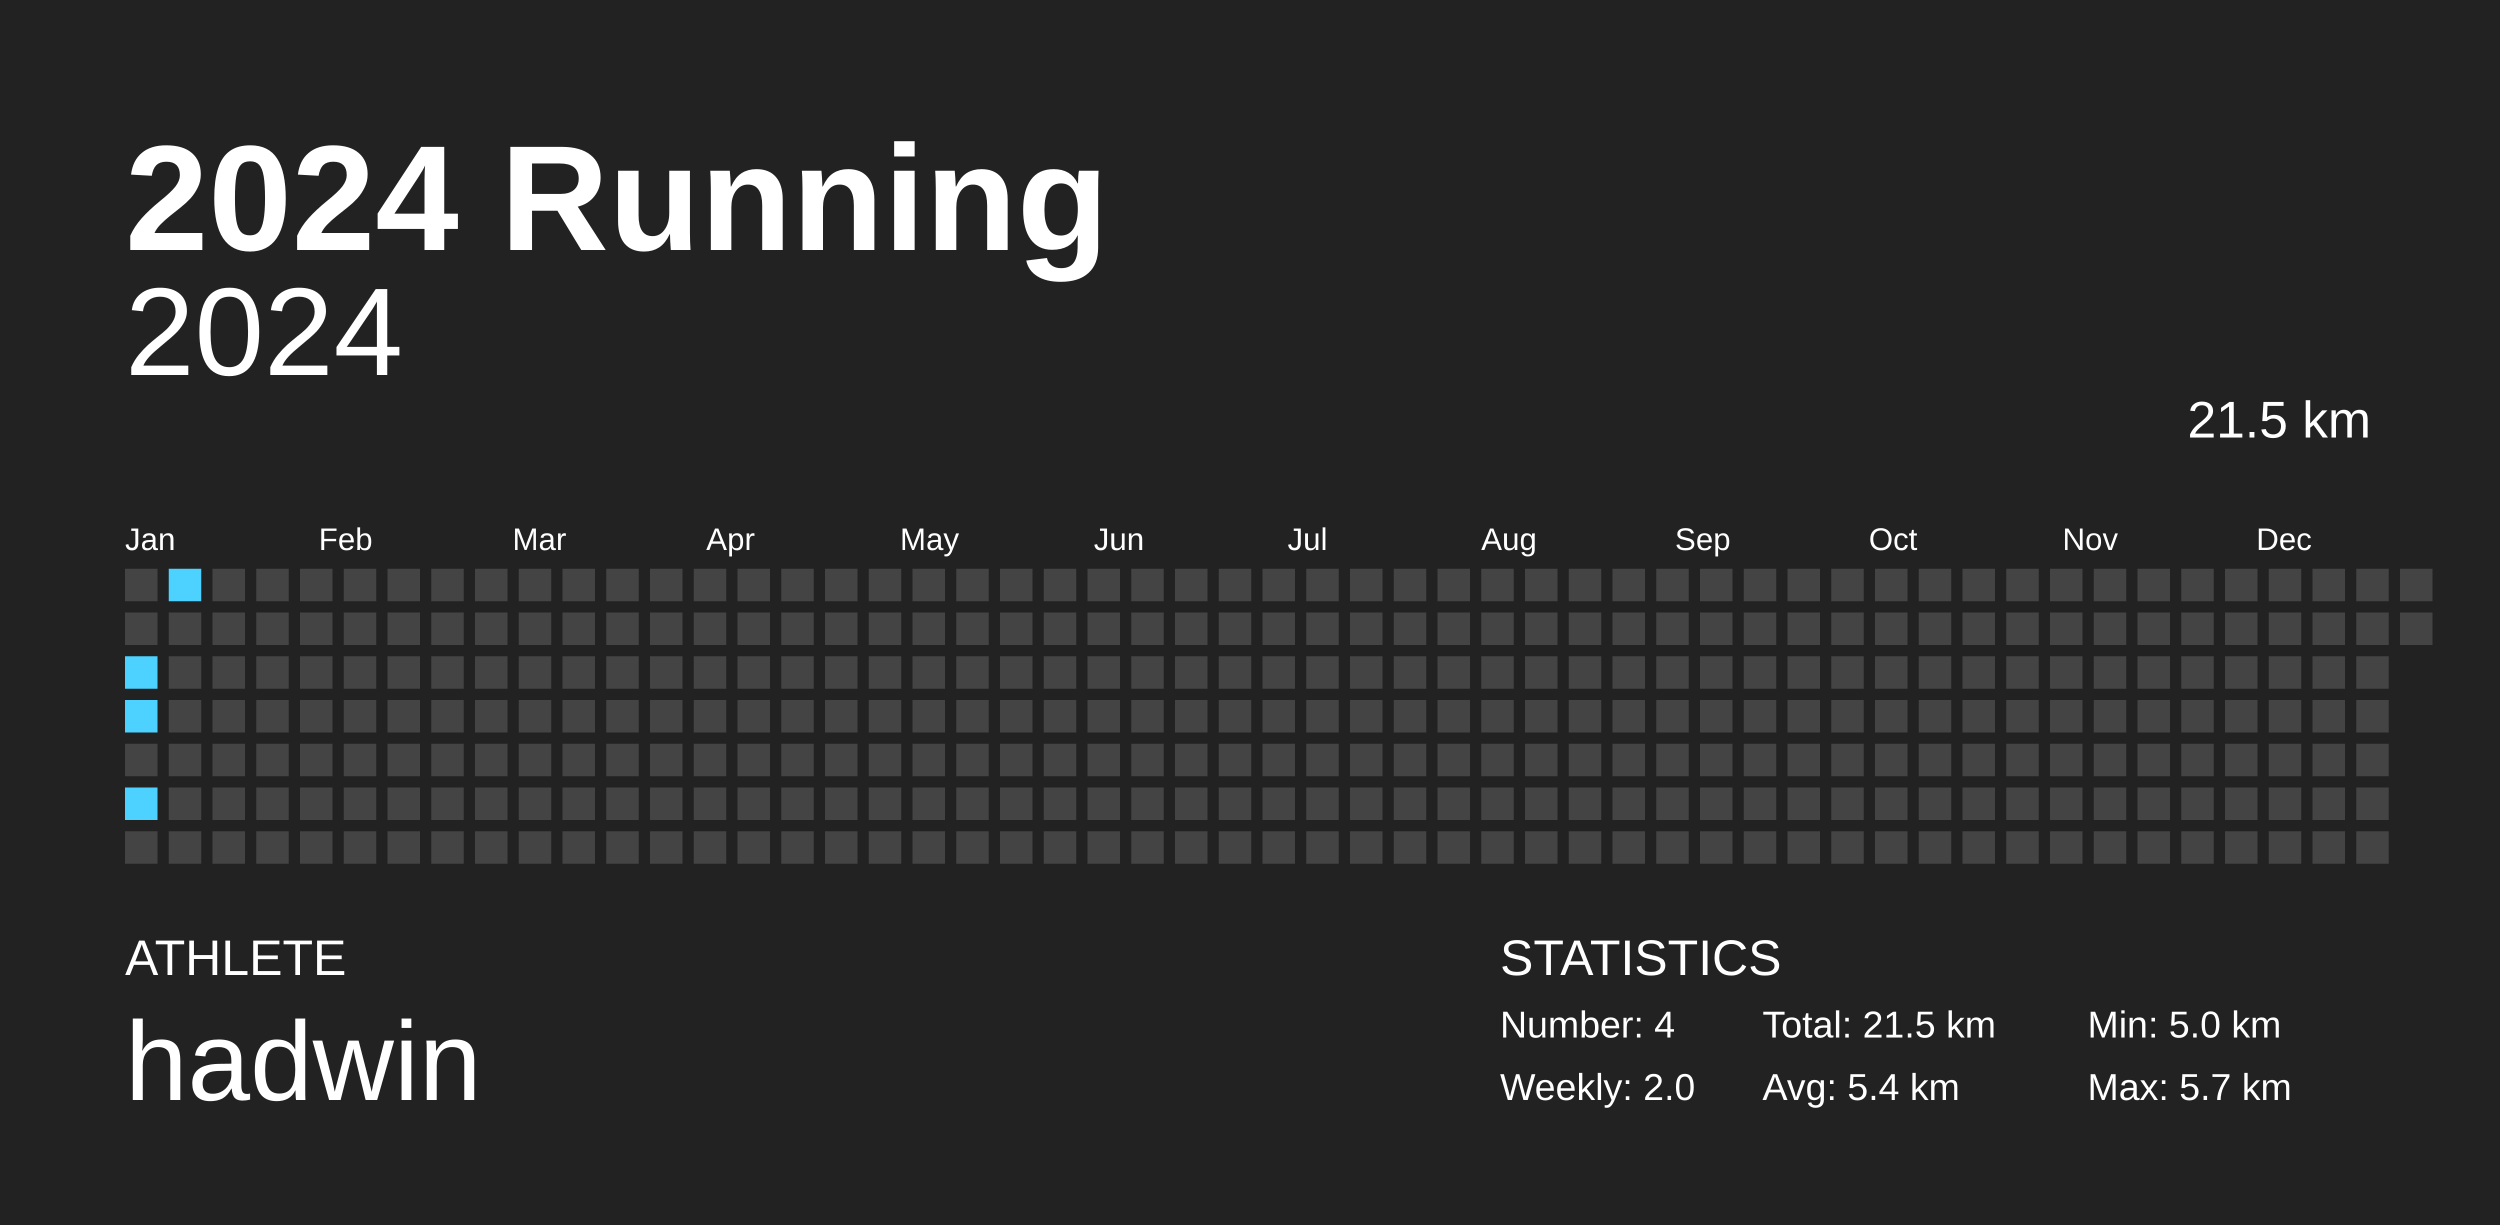
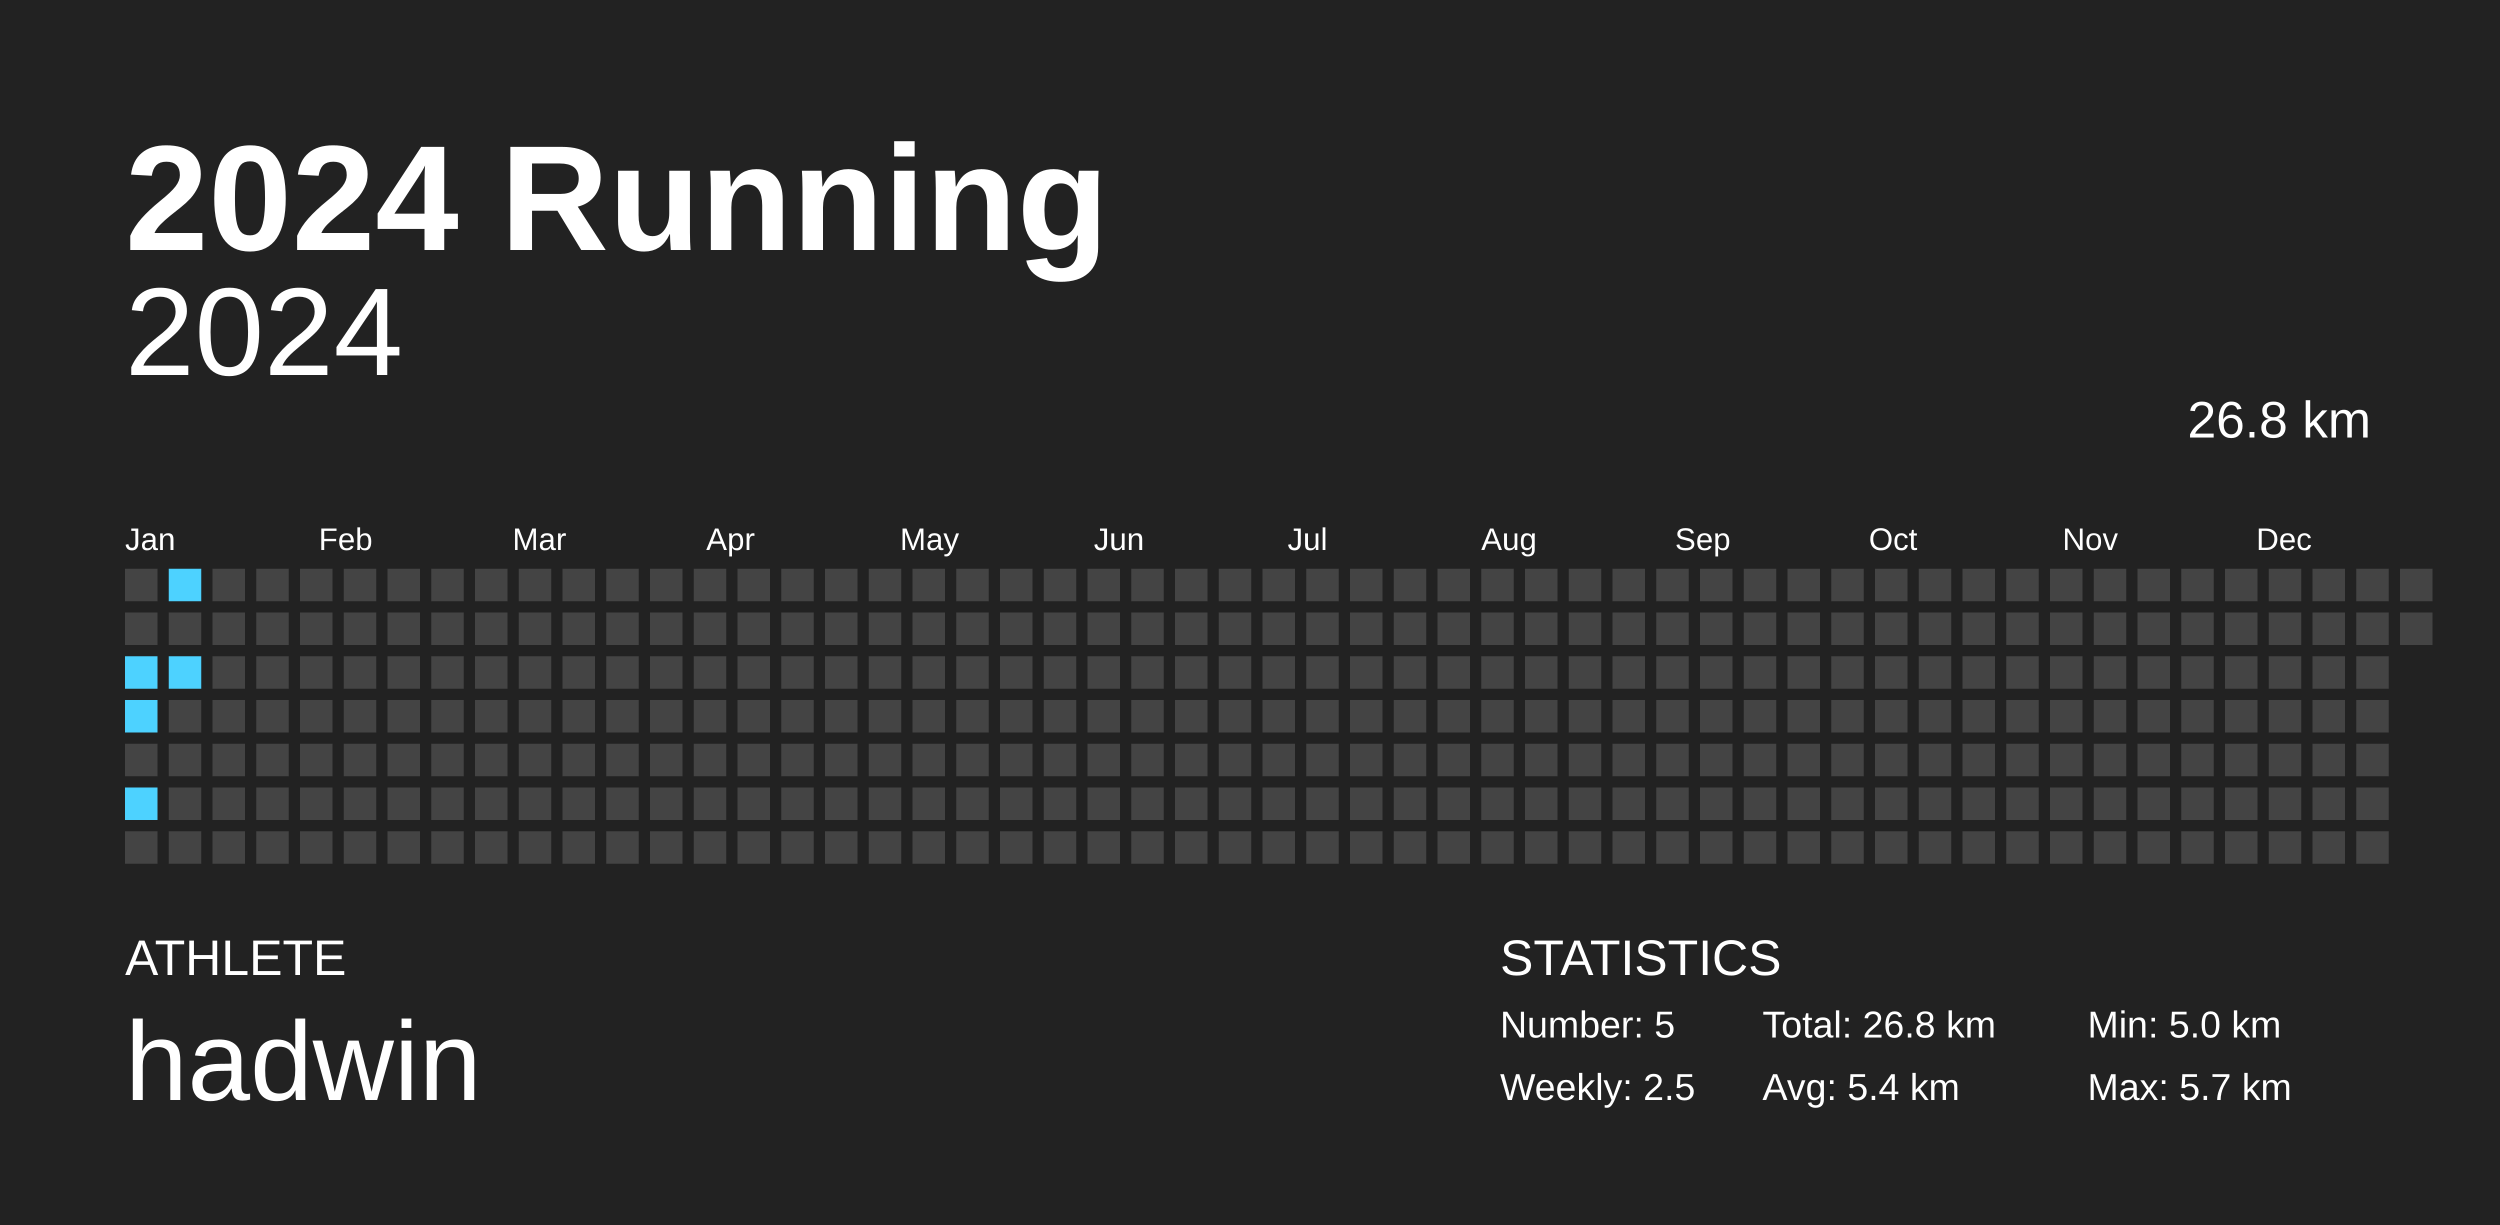
<svg xmlns="http://www.w3.org/2000/svg" baseProfile="full" height="98mm" version="1.1" viewBox="0,0,200,98" width="200mm">
  <defs />
  <rect fill="#222222" height="98" width="200" x="0" y="0" />
  <text fill="#FFFFFF" style="font-size:12px; font-family:Arial; font-weight:bold;" x="10" y="20">2024 Running</text>
  <text fill="#FFFFFF" style="font-size:4px; font-family:Arial" x="10" y="78">ATHLETE</text>
  <text fill="#FFFFFF" style="font-size:9px; font-family:Arial" x="10" y="88">hadwin</text>
  <text fill="#FFFFFF" style="font-size:4px; font-family:Arial" x="120" y="78">STATISTICS</text>
-   <text fill="#FFFFFF" style="font-size:3px; font-family:Arial" x="120" y="83">Number: 4</text>
-   <text fill="#FFFFFF" style="font-size:3px; font-family:Arial" x="120" y="88">Weekly: 2.0</text>
-   <text fill="#FFFFFF" style="font-size:3px; font-family:Arial" x="141" y="83">Total: 21.5 km</text>
+   <text fill="#FFFFFF" style="font-size:3px; font-family:Arial" x="120" y="83">Number: 5</text>
+   <text fill="#FFFFFF" style="font-size:3px; font-family:Arial" x="120" y="88">Weekly: 2.5</text>
+   <text fill="#FFFFFF" style="font-size:3px; font-family:Arial" x="141" y="83">Total: 26.8 km</text>
  <text fill="#FFFFFF" style="font-size:3px; font-family:Arial" x="141" y="88">Avg: 5.4 km</text>
  <text fill="#FFFFFF" style="font-size:3px; font-family:Arial" x="167" y="83">Min: 5.0 km</text>
  <text fill="#FFFFFF" style="font-size:3px; font-family:Arial" x="167" y="88">Max: 5.7 km</text>
  <text alignment-baseline="hanging" fill="#FFFFFF" style="font-size:10.0px; font-family:Arial;" x="10" y="30">2024</text>
-   <text alignment-baseline="hanging" fill="#FFFFFF" style="font-size:4.125px; font-family:Arial;" x="175" y="35">21.5 km</text>
+   <text alignment-baseline="hanging" fill="#FFFFFF" style="font-size:4.125px; font-family:Arial;" x="175" y="35">26.8 km</text>
  <text fill="#FFFFFF" style="font-size:2.5px; font-family:Arial" x="10.0" y="44">Jan</text>
  <text fill="#FFFFFF" style="font-size:2.5px; font-family:Arial" x="25.5" y="44">Feb</text>
  <text fill="#FFFFFF" style="font-size:2.5px; font-family:Arial" x="41.0" y="44">Mar</text>
  <text fill="#FFFFFF" style="font-size:2.5px; font-family:Arial" x="56.5" y="44">Apr</text>
  <text fill="#FFFFFF" style="font-size:2.5px; font-family:Arial" x="72.0" y="44">May</text>
  <text fill="#FFFFFF" style="font-size:2.5px; font-family:Arial" x="87.5" y="44">Jun</text>
  <text fill="#FFFFFF" style="font-size:2.5px; font-family:Arial" x="103.0" y="44">Jul</text>
  <text fill="#FFFFFF" style="font-size:2.5px; font-family:Arial" x="118.5" y="44">Aug</text>
  <text fill="#FFFFFF" style="font-size:2.5px; font-family:Arial" x="134.0" y="44">Sep</text>
  <text fill="#FFFFFF" style="font-size:2.5px; font-family:Arial" x="149.5" y="44">Oct</text>
  <text fill="#FFFFFF" style="font-size:2.5px; font-family:Arial" x="165.0" y="44">Nov</text>
  <text fill="#FFFFFF" style="font-size:2.5px; font-family:Arial" x="180.5" y="44">Dec</text>
  <rect fill="#444444" height="2.6" width="2.6" x="10.0" y="45.5" />
  <rect fill="#444444" height="2.6" width="2.6" x="10.0" y="49.0" />
  <rect fill="#4dd2ff" height="2.6" width="2.6" x="10.0" y="52.5" />
  <rect fill="#4dd2ff" height="2.6" width="2.6" x="10.0" y="56.0" />
  <rect fill="#444444" height="2.6" width="2.6" x="10.0" y="59.5" />
  <rect fill="#4dd2ff" height="2.6" width="2.6" x="10.0" y="63.0" />
  <rect fill="#444444" height="2.6" width="2.6" x="10.0" y="66.5" />
  <rect fill="#4dd2ff" height="2.6" width="2.6" x="13.5" y="45.5" />
  <rect fill="#444444" height="2.6" width="2.6" x="13.5" y="49.0" />
-   <rect fill="#444444" height="2.6" width="2.6" x="13.5" y="52.5" />
+   <rect fill="#4dd2ff" height="2.6" width="2.6" x="13.5" y="52.5" />
  <rect fill="#444444" height="2.6" width="2.6" x="13.5" y="56.0" />
  <rect fill="#444444" height="2.6" width="2.6" x="13.5" y="59.5" />
  <rect fill="#444444" height="2.6" width="2.6" x="13.5" y="63.0" />
  <rect fill="#444444" height="2.6" width="2.6" x="13.5" y="66.5" />
  <rect fill="#444444" height="2.6" width="2.6" x="17.0" y="45.5" />
  <rect fill="#444444" height="2.6" width="2.6" x="17.0" y="49.0" />
  <rect fill="#444444" height="2.6" width="2.6" x="17.0" y="52.5" />
  <rect fill="#444444" height="2.6" width="2.6" x="17.0" y="56.0" />
  <rect fill="#444444" height="2.6" width="2.6" x="17.0" y="59.5" />
  <rect fill="#444444" height="2.6" width="2.6" x="17.0" y="63.0" />
  <rect fill="#444444" height="2.6" width="2.6" x="17.0" y="66.5" />
  <rect fill="#444444" height="2.6" width="2.6" x="20.5" y="45.5" />
  <rect fill="#444444" height="2.6" width="2.6" x="20.5" y="49.0" />
  <rect fill="#444444" height="2.6" width="2.6" x="20.5" y="52.5" />
  <rect fill="#444444" height="2.6" width="2.6" x="20.5" y="56.0" />
  <rect fill="#444444" height="2.6" width="2.6" x="20.5" y="59.5" />
  <rect fill="#444444" height="2.6" width="2.6" x="20.5" y="63.0" />
  <rect fill="#444444" height="2.6" width="2.6" x="20.5" y="66.5" />
  <rect fill="#444444" height="2.6" width="2.6" x="24.0" y="45.5" />
  <rect fill="#444444" height="2.6" width="2.6" x="24.0" y="49.0" />
  <rect fill="#444444" height="2.6" width="2.6" x="24.0" y="52.5" />
  <rect fill="#444444" height="2.6" width="2.6" x="24.0" y="56.0" />
  <rect fill="#444444" height="2.6" width="2.6" x="24.0" y="59.5" />
  <rect fill="#444444" height="2.6" width="2.6" x="24.0" y="63.0" />
  <rect fill="#444444" height="2.6" width="2.6" x="24.0" y="66.5" />
  <rect fill="#444444" height="2.6" width="2.6" x="27.5" y="45.5" />
  <rect fill="#444444" height="2.6" width="2.6" x="27.5" y="49.0" />
  <rect fill="#444444" height="2.6" width="2.6" x="27.5" y="52.5" />
  <rect fill="#444444" height="2.6" width="2.6" x="27.5" y="56.0" />
  <rect fill="#444444" height="2.6" width="2.6" x="27.5" y="59.5" />
  <rect fill="#444444" height="2.6" width="2.6" x="27.5" y="63.0" />
  <rect fill="#444444" height="2.6" width="2.6" x="27.5" y="66.5" />
  <rect fill="#444444" height="2.6" width="2.6" x="31.0" y="45.5" />
  <rect fill="#444444" height="2.6" width="2.6" x="31.0" y="49.0" />
  <rect fill="#444444" height="2.6" width="2.6" x="31.0" y="52.5" />
  <rect fill="#444444" height="2.6" width="2.6" x="31.0" y="56.0" />
  <rect fill="#444444" height="2.6" width="2.6" x="31.0" y="59.5" />
  <rect fill="#444444" height="2.6" width="2.6" x="31.0" y="63.0" />
  <rect fill="#444444" height="2.6" width="2.6" x="31.0" y="66.5" />
  <rect fill="#444444" height="2.6" width="2.6" x="34.5" y="45.5" />
  <rect fill="#444444" height="2.6" width="2.6" x="34.5" y="49.0" />
  <rect fill="#444444" height="2.6" width="2.6" x="34.5" y="52.5" />
  <rect fill="#444444" height="2.6" width="2.6" x="34.5" y="56.0" />
  <rect fill="#444444" height="2.6" width="2.6" x="34.5" y="59.5" />
  <rect fill="#444444" height="2.6" width="2.6" x="34.5" y="63.0" />
  <rect fill="#444444" height="2.6" width="2.6" x="34.5" y="66.5" />
  <rect fill="#444444" height="2.6" width="2.6" x="38.0" y="45.5" />
  <rect fill="#444444" height="2.6" width="2.6" x="38.0" y="49.0" />
  <rect fill="#444444" height="2.6" width="2.6" x="38.0" y="52.5" />
  <rect fill="#444444" height="2.6" width="2.6" x="38.0" y="56.0" />
  <rect fill="#444444" height="2.6" width="2.6" x="38.0" y="59.5" />
  <rect fill="#444444" height="2.6" width="2.6" x="38.0" y="63.0" />
  <rect fill="#444444" height="2.6" width="2.6" x="38.0" y="66.5" />
  <rect fill="#444444" height="2.6" width="2.6" x="41.5" y="45.5" />
  <rect fill="#444444" height="2.6" width="2.6" x="41.5" y="49.0" />
  <rect fill="#444444" height="2.6" width="2.6" x="41.5" y="52.5" />
  <rect fill="#444444" height="2.6" width="2.6" x="41.5" y="56.0" />
  <rect fill="#444444" height="2.6" width="2.6" x="41.5" y="59.5" />
  <rect fill="#444444" height="2.6" width="2.6" x="41.5" y="63.0" />
  <rect fill="#444444" height="2.6" width="2.6" x="41.5" y="66.5" />
  <rect fill="#444444" height="2.6" width="2.6" x="45.0" y="45.5" />
  <rect fill="#444444" height="2.6" width="2.6" x="45.0" y="49.0" />
  <rect fill="#444444" height="2.6" width="2.6" x="45.0" y="52.5" />
  <rect fill="#444444" height="2.6" width="2.6" x="45.0" y="56.0" />
  <rect fill="#444444" height="2.6" width="2.6" x="45.0" y="59.5" />
  <rect fill="#444444" height="2.6" width="2.6" x="45.0" y="63.0" />
  <rect fill="#444444" height="2.6" width="2.6" x="45.0" y="66.5" />
  <rect fill="#444444" height="2.6" width="2.6" x="48.5" y="45.5" />
  <rect fill="#444444" height="2.6" width="2.6" x="48.5" y="49.0" />
  <rect fill="#444444" height="2.6" width="2.6" x="48.5" y="52.5" />
  <rect fill="#444444" height="2.6" width="2.6" x="48.5" y="56.0" />
  <rect fill="#444444" height="2.6" width="2.6" x="48.5" y="59.5" />
  <rect fill="#444444" height="2.6" width="2.6" x="48.5" y="63.0" />
  <rect fill="#444444" height="2.6" width="2.6" x="48.5" y="66.5" />
  <rect fill="#444444" height="2.6" width="2.6" x="52.0" y="45.5" />
  <rect fill="#444444" height="2.6" width="2.6" x="52.0" y="49.0" />
  <rect fill="#444444" height="2.6" width="2.6" x="52.0" y="52.5" />
  <rect fill="#444444" height="2.6" width="2.6" x="52.0" y="56.0" />
  <rect fill="#444444" height="2.6" width="2.6" x="52.0" y="59.5" />
  <rect fill="#444444" height="2.6" width="2.6" x="52.0" y="63.0" />
  <rect fill="#444444" height="2.6" width="2.6" x="52.0" y="66.5" />
  <rect fill="#444444" height="2.6" width="2.6" x="55.5" y="45.5" />
  <rect fill="#444444" height="2.6" width="2.6" x="55.5" y="49.0" />
  <rect fill="#444444" height="2.6" width="2.6" x="55.5" y="52.5" />
  <rect fill="#444444" height="2.6" width="2.6" x="55.5" y="56.0" />
  <rect fill="#444444" height="2.6" width="2.6" x="55.5" y="59.5" />
  <rect fill="#444444" height="2.6" width="2.6" x="55.5" y="63.0" />
  <rect fill="#444444" height="2.6" width="2.6" x="55.5" y="66.5" />
  <rect fill="#444444" height="2.6" width="2.6" x="59.0" y="45.5" />
  <rect fill="#444444" height="2.6" width="2.6" x="59.0" y="49.0" />
  <rect fill="#444444" height="2.6" width="2.6" x="59.0" y="52.5" />
  <rect fill="#444444" height="2.6" width="2.6" x="59.0" y="56.0" />
  <rect fill="#444444" height="2.6" width="2.6" x="59.0" y="59.5" />
  <rect fill="#444444" height="2.6" width="2.6" x="59.0" y="63.0" />
  <rect fill="#444444" height="2.6" width="2.6" x="59.0" y="66.5" />
  <rect fill="#444444" height="2.6" width="2.6" x="62.5" y="45.5" />
  <rect fill="#444444" height="2.6" width="2.6" x="62.5" y="49.0" />
  <rect fill="#444444" height="2.6" width="2.6" x="62.5" y="52.5" />
  <rect fill="#444444" height="2.6" width="2.6" x="62.5" y="56.0" />
  <rect fill="#444444" height="2.6" width="2.6" x="62.5" y="59.5" />
  <rect fill="#444444" height="2.6" width="2.6" x="62.5" y="63.0" />
  <rect fill="#444444" height="2.6" width="2.6" x="62.5" y="66.5" />
  <rect fill="#444444" height="2.6" width="2.6" x="66.0" y="45.5" />
  <rect fill="#444444" height="2.6" width="2.6" x="66.0" y="49.0" />
  <rect fill="#444444" height="2.6" width="2.6" x="66.0" y="52.5" />
  <rect fill="#444444" height="2.6" width="2.6" x="66.0" y="56.0" />
  <rect fill="#444444" height="2.6" width="2.6" x="66.0" y="59.5" />
  <rect fill="#444444" height="2.6" width="2.6" x="66.0" y="63.0" />
  <rect fill="#444444" height="2.6" width="2.6" x="66.0" y="66.5" />
  <rect fill="#444444" height="2.6" width="2.6" x="69.5" y="45.5" />
  <rect fill="#444444" height="2.6" width="2.6" x="69.5" y="49.0" />
  <rect fill="#444444" height="2.6" width="2.6" x="69.5" y="52.5" />
  <rect fill="#444444" height="2.6" width="2.6" x="69.5" y="56.0" />
  <rect fill="#444444" height="2.6" width="2.6" x="69.5" y="59.5" />
  <rect fill="#444444" height="2.6" width="2.6" x="69.5" y="63.0" />
  <rect fill="#444444" height="2.6" width="2.6" x="69.5" y="66.5" />
  <rect fill="#444444" height="2.6" width="2.6" x="73.0" y="45.5" />
  <rect fill="#444444" height="2.6" width="2.6" x="73.0" y="49.0" />
  <rect fill="#444444" height="2.6" width="2.6" x="73.0" y="52.5" />
  <rect fill="#444444" height="2.6" width="2.6" x="73.0" y="56.0" />
  <rect fill="#444444" height="2.6" width="2.6" x="73.0" y="59.5" />
  <rect fill="#444444" height="2.6" width="2.6" x="73.0" y="63.0" />
  <rect fill="#444444" height="2.6" width="2.6" x="73.0" y="66.5" />
  <rect fill="#444444" height="2.6" width="2.6" x="76.5" y="45.5" />
  <rect fill="#444444" height="2.6" width="2.6" x="76.5" y="49.0" />
  <rect fill="#444444" height="2.6" width="2.6" x="76.5" y="52.5" />
  <rect fill="#444444" height="2.6" width="2.6" x="76.5" y="56.0" />
  <rect fill="#444444" height="2.6" width="2.6" x="76.5" y="59.5" />
  <rect fill="#444444" height="2.6" width="2.6" x="76.5" y="63.0" />
  <rect fill="#444444" height="2.6" width="2.6" x="76.5" y="66.5" />
  <rect fill="#444444" height="2.6" width="2.6" x="80.0" y="45.5" />
  <rect fill="#444444" height="2.6" width="2.6" x="80.0" y="49.0" />
  <rect fill="#444444" height="2.6" width="2.6" x="80.0" y="52.5" />
  <rect fill="#444444" height="2.6" width="2.6" x="80.0" y="56.0" />
  <rect fill="#444444" height="2.6" width="2.6" x="80.0" y="59.5" />
  <rect fill="#444444" height="2.6" width="2.6" x="80.0" y="63.0" />
  <rect fill="#444444" height="2.6" width="2.6" x="80.0" y="66.5" />
  <rect fill="#444444" height="2.6" width="2.6" x="83.5" y="45.5" />
  <rect fill="#444444" height="2.6" width="2.6" x="83.5" y="49.0" />
  <rect fill="#444444" height="2.6" width="2.6" x="83.5" y="52.5" />
  <rect fill="#444444" height="2.6" width="2.6" x="83.5" y="56.0" />
  <rect fill="#444444" height="2.6" width="2.6" x="83.5" y="59.5" />
  <rect fill="#444444" height="2.6" width="2.6" x="83.5" y="63.0" />
  <rect fill="#444444" height="2.6" width="2.6" x="83.5" y="66.5" />
  <rect fill="#444444" height="2.6" width="2.6" x="87.0" y="45.5" />
  <rect fill="#444444" height="2.6" width="2.6" x="87.0" y="49.0" />
  <rect fill="#444444" height="2.6" width="2.6" x="87.0" y="52.5" />
  <rect fill="#444444" height="2.6" width="2.6" x="87.0" y="56.0" />
  <rect fill="#444444" height="2.6" width="2.6" x="87.0" y="59.5" />
  <rect fill="#444444" height="2.6" width="2.6" x="87.0" y="63.0" />
  <rect fill="#444444" height="2.6" width="2.6" x="87.0" y="66.5" />
  <rect fill="#444444" height="2.6" width="2.6" x="90.5" y="45.5" />
  <rect fill="#444444" height="2.6" width="2.6" x="90.5" y="49.0" />
  <rect fill="#444444" height="2.6" width="2.6" x="90.5" y="52.5" />
  <rect fill="#444444" height="2.6" width="2.6" x="90.5" y="56.0" />
  <rect fill="#444444" height="2.6" width="2.6" x="90.5" y="59.5" />
  <rect fill="#444444" height="2.6" width="2.6" x="90.5" y="63.0" />
  <rect fill="#444444" height="2.6" width="2.6" x="90.5" y="66.5" />
  <rect fill="#444444" height="2.6" width="2.6" x="94.0" y="45.5" />
  <rect fill="#444444" height="2.6" width="2.6" x="94.0" y="49.0" />
  <rect fill="#444444" height="2.6" width="2.6" x="94.0" y="52.5" />
  <rect fill="#444444" height="2.6" width="2.6" x="94.0" y="56.0" />
  <rect fill="#444444" height="2.6" width="2.6" x="94.0" y="59.5" />
  <rect fill="#444444" height="2.6" width="2.6" x="94.0" y="63.0" />
  <rect fill="#444444" height="2.6" width="2.6" x="94.0" y="66.5" />
  <rect fill="#444444" height="2.6" width="2.6" x="97.5" y="45.5" />
  <rect fill="#444444" height="2.6" width="2.6" x="97.5" y="49.0" />
  <rect fill="#444444" height="2.6" width="2.6" x="97.5" y="52.5" />
  <rect fill="#444444" height="2.6" width="2.6" x="97.5" y="56.0" />
  <rect fill="#444444" height="2.6" width="2.6" x="97.5" y="59.5" />
  <rect fill="#444444" height="2.6" width="2.6" x="97.5" y="63.0" />
  <rect fill="#444444" height="2.6" width="2.6" x="97.5" y="66.5" />
  <rect fill="#444444" height="2.6" width="2.6" x="101.0" y="45.5" />
  <rect fill="#444444" height="2.6" width="2.6" x="101.0" y="49.0" />
  <rect fill="#444444" height="2.6" width="2.6" x="101.0" y="52.5" />
  <rect fill="#444444" height="2.6" width="2.6" x="101.0" y="56.0" />
  <rect fill="#444444" height="2.6" width="2.6" x="101.0" y="59.5" />
  <rect fill="#444444" height="2.6" width="2.6" x="101.0" y="63.0" />
  <rect fill="#444444" height="2.6" width="2.6" x="101.0" y="66.5" />
  <rect fill="#444444" height="2.6" width="2.6" x="104.5" y="45.5" />
  <rect fill="#444444" height="2.6" width="2.6" x="104.5" y="49.0" />
  <rect fill="#444444" height="2.6" width="2.6" x="104.5" y="52.5" />
  <rect fill="#444444" height="2.6" width="2.6" x="104.5" y="56.0" />
  <rect fill="#444444" height="2.6" width="2.6" x="104.5" y="59.5" />
  <rect fill="#444444" height="2.6" width="2.6" x="104.5" y="63.0" />
  <rect fill="#444444" height="2.6" width="2.6" x="104.5" y="66.5" />
  <rect fill="#444444" height="2.6" width="2.6" x="108.0" y="45.5" />
  <rect fill="#444444" height="2.6" width="2.6" x="108.0" y="49.0" />
  <rect fill="#444444" height="2.6" width="2.6" x="108.0" y="52.5" />
  <rect fill="#444444" height="2.6" width="2.6" x="108.0" y="56.0" />
  <rect fill="#444444" height="2.6" width="2.6" x="108.0" y="59.5" />
  <rect fill="#444444" height="2.6" width="2.6" x="108.0" y="63.0" />
  <rect fill="#444444" height="2.6" width="2.6" x="108.0" y="66.5" />
  <rect fill="#444444" height="2.6" width="2.6" x="111.5" y="45.5" />
  <rect fill="#444444" height="2.6" width="2.6" x="111.5" y="49.0" />
  <rect fill="#444444" height="2.6" width="2.6" x="111.5" y="52.5" />
  <rect fill="#444444" height="2.6" width="2.6" x="111.5" y="56.0" />
  <rect fill="#444444" height="2.6" width="2.6" x="111.5" y="59.5" />
  <rect fill="#444444" height="2.6" width="2.6" x="111.5" y="63.0" />
  <rect fill="#444444" height="2.6" width="2.6" x="111.5" y="66.5" />
  <rect fill="#444444" height="2.6" width="2.6" x="115.0" y="45.5" />
  <rect fill="#444444" height="2.6" width="2.6" x="115.0" y="49.0" />
  <rect fill="#444444" height="2.6" width="2.6" x="115.0" y="52.5" />
  <rect fill="#444444" height="2.6" width="2.6" x="115.0" y="56.0" />
  <rect fill="#444444" height="2.6" width="2.6" x="115.0" y="59.5" />
  <rect fill="#444444" height="2.6" width="2.6" x="115.0" y="63.0" />
  <rect fill="#444444" height="2.6" width="2.6" x="115.0" y="66.5" />
  <rect fill="#444444" height="2.6" width="2.6" x="118.5" y="45.5" />
  <rect fill="#444444" height="2.6" width="2.6" x="118.5" y="49.0" />
  <rect fill="#444444" height="2.6" width="2.6" x="118.5" y="52.5" />
  <rect fill="#444444" height="2.6" width="2.6" x="118.5" y="56.0" />
  <rect fill="#444444" height="2.6" width="2.6" x="118.5" y="59.5" />
  <rect fill="#444444" height="2.6" width="2.6" x="118.5" y="63.0" />
  <rect fill="#444444" height="2.6" width="2.6" x="118.5" y="66.5" />
  <rect fill="#444444" height="2.6" width="2.6" x="122.0" y="45.5" />
  <rect fill="#444444" height="2.6" width="2.6" x="122.0" y="49.0" />
  <rect fill="#444444" height="2.6" width="2.6" x="122.0" y="52.5" />
  <rect fill="#444444" height="2.6" width="2.6" x="122.0" y="56.0" />
  <rect fill="#444444" height="2.6" width="2.6" x="122.0" y="59.5" />
  <rect fill="#444444" height="2.6" width="2.6" x="122.0" y="63.0" />
  <rect fill="#444444" height="2.6" width="2.6" x="122.0" y="66.5" />
  <rect fill="#444444" height="2.6" width="2.6" x="125.5" y="45.5" />
  <rect fill="#444444" height="2.6" width="2.6" x="125.5" y="49.0" />
  <rect fill="#444444" height="2.6" width="2.6" x="125.5" y="52.5" />
  <rect fill="#444444" height="2.6" width="2.6" x="125.5" y="56.0" />
  <rect fill="#444444" height="2.6" width="2.6" x="125.5" y="59.5" />
  <rect fill="#444444" height="2.6" width="2.6" x="125.5" y="63.0" />
  <rect fill="#444444" height="2.6" width="2.6" x="125.5" y="66.5" />
  <rect fill="#444444" height="2.6" width="2.6" x="129.0" y="45.5" />
  <rect fill="#444444" height="2.6" width="2.6" x="129.0" y="49.0" />
  <rect fill="#444444" height="2.6" width="2.6" x="129.0" y="52.5" />
  <rect fill="#444444" height="2.6" width="2.6" x="129.0" y="56.0" />
  <rect fill="#444444" height="2.6" width="2.6" x="129.0" y="59.5" />
  <rect fill="#444444" height="2.6" width="2.6" x="129.0" y="63.0" />
  <rect fill="#444444" height="2.6" width="2.6" x="129.0" y="66.5" />
  <rect fill="#444444" height="2.6" width="2.6" x="132.5" y="45.5" />
  <rect fill="#444444" height="2.6" width="2.6" x="132.5" y="49.0" />
  <rect fill="#444444" height="2.6" width="2.6" x="132.5" y="52.5" />
  <rect fill="#444444" height="2.6" width="2.6" x="132.5" y="56.0" />
  <rect fill="#444444" height="2.6" width="2.6" x="132.5" y="59.5" />
  <rect fill="#444444" height="2.6" width="2.6" x="132.5" y="63.0" />
  <rect fill="#444444" height="2.6" width="2.6" x="132.5" y="66.5" />
  <rect fill="#444444" height="2.6" width="2.6" x="136.0" y="45.5" />
  <rect fill="#444444" height="2.6" width="2.6" x="136.0" y="49.0" />
  <rect fill="#444444" height="2.6" width="2.6" x="136.0" y="52.5" />
  <rect fill="#444444" height="2.6" width="2.6" x="136.0" y="56.0" />
  <rect fill="#444444" height="2.6" width="2.6" x="136.0" y="59.5" />
  <rect fill="#444444" height="2.6" width="2.6" x="136.0" y="63.0" />
  <rect fill="#444444" height="2.6" width="2.6" x="136.0" y="66.5" />
  <rect fill="#444444" height="2.6" width="2.6" x="139.5" y="45.5" />
  <rect fill="#444444" height="2.6" width="2.6" x="139.5" y="49.0" />
  <rect fill="#444444" height="2.6" width="2.6" x="139.5" y="52.5" />
  <rect fill="#444444" height="2.6" width="2.6" x="139.5" y="56.0" />
  <rect fill="#444444" height="2.6" width="2.6" x="139.5" y="59.5" />
  <rect fill="#444444" height="2.6" width="2.6" x="139.5" y="63.0" />
  <rect fill="#444444" height="2.6" width="2.6" x="139.5" y="66.5" />
  <rect fill="#444444" height="2.6" width="2.6" x="143.0" y="45.5" />
  <rect fill="#444444" height="2.6" width="2.6" x="143.0" y="49.0" />
  <rect fill="#444444" height="2.6" width="2.6" x="143.0" y="52.5" />
  <rect fill="#444444" height="2.6" width="2.6" x="143.0" y="56.0" />
  <rect fill="#444444" height="2.6" width="2.6" x="143.0" y="59.5" />
  <rect fill="#444444" height="2.6" width="2.6" x="143.0" y="63.0" />
  <rect fill="#444444" height="2.6" width="2.6" x="143.0" y="66.5" />
  <rect fill="#444444" height="2.6" width="2.6" x="146.5" y="45.5" />
  <rect fill="#444444" height="2.6" width="2.6" x="146.5" y="49.0" />
  <rect fill="#444444" height="2.6" width="2.6" x="146.5" y="52.5" />
  <rect fill="#444444" height="2.6" width="2.6" x="146.5" y="56.0" />
  <rect fill="#444444" height="2.6" width="2.6" x="146.5" y="59.5" />
  <rect fill="#444444" height="2.6" width="2.6" x="146.5" y="63.0" />
  <rect fill="#444444" height="2.6" width="2.6" x="146.5" y="66.5" />
  <rect fill="#444444" height="2.6" width="2.6" x="150.0" y="45.5" />
  <rect fill="#444444" height="2.6" width="2.6" x="150.0" y="49.0" />
  <rect fill="#444444" height="2.6" width="2.6" x="150.0" y="52.5" />
  <rect fill="#444444" height="2.6" width="2.6" x="150.0" y="56.0" />
  <rect fill="#444444" height="2.6" width="2.6" x="150.0" y="59.5" />
  <rect fill="#444444" height="2.6" width="2.6" x="150.0" y="63.0" />
  <rect fill="#444444" height="2.6" width="2.6" x="150.0" y="66.5" />
  <rect fill="#444444" height="2.6" width="2.6" x="153.5" y="45.5" />
  <rect fill="#444444" height="2.6" width="2.6" x="153.5" y="49.0" />
  <rect fill="#444444" height="2.6" width="2.6" x="153.5" y="52.5" />
  <rect fill="#444444" height="2.6" width="2.6" x="153.5" y="56.0" />
  <rect fill="#444444" height="2.6" width="2.6" x="153.5" y="59.5" />
  <rect fill="#444444" height="2.6" width="2.6" x="153.5" y="63.0" />
  <rect fill="#444444" height="2.6" width="2.6" x="153.5" y="66.5" />
  <rect fill="#444444" height="2.6" width="2.6" x="157.0" y="45.5" />
  <rect fill="#444444" height="2.6" width="2.6" x="157.0" y="49.0" />
  <rect fill="#444444" height="2.6" width="2.6" x="157.0" y="52.5" />
  <rect fill="#444444" height="2.6" width="2.6" x="157.0" y="56.0" />
  <rect fill="#444444" height="2.6" width="2.6" x="157.0" y="59.5" />
  <rect fill="#444444" height="2.6" width="2.6" x="157.0" y="63.0" />
  <rect fill="#444444" height="2.6" width="2.6" x="157.0" y="66.5" />
  <rect fill="#444444" height="2.6" width="2.6" x="160.5" y="45.5" />
  <rect fill="#444444" height="2.6" width="2.6" x="160.5" y="49.0" />
  <rect fill="#444444" height="2.6" width="2.6" x="160.5" y="52.5" />
  <rect fill="#444444" height="2.6" width="2.6" x="160.5" y="56.0" />
  <rect fill="#444444" height="2.6" width="2.6" x="160.5" y="59.5" />
  <rect fill="#444444" height="2.6" width="2.6" x="160.5" y="63.0" />
  <rect fill="#444444" height="2.6" width="2.6" x="160.5" y="66.5" />
  <rect fill="#444444" height="2.6" width="2.6" x="164.0" y="45.5" />
  <rect fill="#444444" height="2.6" width="2.6" x="164.0" y="49.0" />
  <rect fill="#444444" height="2.6" width="2.6" x="164.0" y="52.5" />
  <rect fill="#444444" height="2.6" width="2.6" x="164.0" y="56.0" />
  <rect fill="#444444" height="2.6" width="2.6" x="164.0" y="59.5" />
  <rect fill="#444444" height="2.6" width="2.6" x="164.0" y="63.0" />
  <rect fill="#444444" height="2.6" width="2.6" x="164.0" y="66.5" />
  <rect fill="#444444" height="2.6" width="2.6" x="167.5" y="45.5" />
  <rect fill="#444444" height="2.6" width="2.6" x="167.5" y="49.0" />
  <rect fill="#444444" height="2.6" width="2.6" x="167.5" y="52.5" />
  <rect fill="#444444" height="2.6" width="2.6" x="167.5" y="56.0" />
  <rect fill="#444444" height="2.6" width="2.6" x="167.5" y="59.5" />
  <rect fill="#444444" height="2.6" width="2.6" x="167.5" y="63.0" />
  <rect fill="#444444" height="2.6" width="2.6" x="167.5" y="66.5" />
  <rect fill="#444444" height="2.6" width="2.6" x="171.0" y="45.5" />
  <rect fill="#444444" height="2.6" width="2.6" x="171.0" y="49.0" />
  <rect fill="#444444" height="2.6" width="2.6" x="171.0" y="52.5" />
  <rect fill="#444444" height="2.6" width="2.6" x="171.0" y="56.0" />
  <rect fill="#444444" height="2.6" width="2.6" x="171.0" y="59.5" />
  <rect fill="#444444" height="2.6" width="2.6" x="171.0" y="63.0" />
  <rect fill="#444444" height="2.6" width="2.6" x="171.0" y="66.5" />
  <rect fill="#444444" height="2.6" width="2.6" x="174.5" y="45.5" />
  <rect fill="#444444" height="2.6" width="2.6" x="174.5" y="49.0" />
  <rect fill="#444444" height="2.6" width="2.6" x="174.5" y="52.5" />
  <rect fill="#444444" height="2.6" width="2.6" x="174.5" y="56.0" />
  <rect fill="#444444" height="2.6" width="2.6" x="174.5" y="59.5" />
  <rect fill="#444444" height="2.6" width="2.6" x="174.5" y="63.0" />
  <rect fill="#444444" height="2.6" width="2.6" x="174.5" y="66.5" />
  <rect fill="#444444" height="2.6" width="2.6" x="178.0" y="45.5" />
  <rect fill="#444444" height="2.6" width="2.6" x="178.0" y="49.0" />
  <rect fill="#444444" height="2.6" width="2.6" x="178.0" y="52.5" />
  <rect fill="#444444" height="2.6" width="2.6" x="178.0" y="56.0" />
  <rect fill="#444444" height="2.6" width="2.6" x="178.0" y="59.5" />
  <rect fill="#444444" height="2.6" width="2.6" x="178.0" y="63.0" />
  <rect fill="#444444" height="2.6" width="2.6" x="178.0" y="66.5" />
  <rect fill="#444444" height="2.6" width="2.6" x="181.5" y="45.5" />
  <rect fill="#444444" height="2.6" width="2.6" x="181.5" y="49.0" />
  <rect fill="#444444" height="2.6" width="2.6" x="181.5" y="52.5" />
  <rect fill="#444444" height="2.6" width="2.6" x="181.5" y="56.0" />
  <rect fill="#444444" height="2.6" width="2.6" x="181.5" y="59.5" />
  <rect fill="#444444" height="2.6" width="2.6" x="181.5" y="63.0" />
  <rect fill="#444444" height="2.6" width="2.6" x="181.5" y="66.5" />
  <rect fill="#444444" height="2.6" width="2.6" x="185.0" y="45.5" />
  <rect fill="#444444" height="2.6" width="2.6" x="185.0" y="49.0" />
  <rect fill="#444444" height="2.6" width="2.6" x="185.0" y="52.5" />
  <rect fill="#444444" height="2.6" width="2.6" x="185.0" y="56.0" />
  <rect fill="#444444" height="2.6" width="2.6" x="185.0" y="59.5" />
  <rect fill="#444444" height="2.6" width="2.6" x="185.0" y="63.0" />
  <rect fill="#444444" height="2.6" width="2.6" x="185.0" y="66.5" />
  <rect fill="#444444" height="2.6" width="2.6" x="188.5" y="45.5" />
  <rect fill="#444444" height="2.6" width="2.6" x="188.5" y="49.0" />
  <rect fill="#444444" height="2.6" width="2.6" x="188.5" y="52.5" />
  <rect fill="#444444" height="2.6" width="2.6" x="188.5" y="56.0" />
  <rect fill="#444444" height="2.6" width="2.6" x="188.5" y="59.5" />
  <rect fill="#444444" height="2.6" width="2.6" x="188.5" y="63.0" />
  <rect fill="#444444" height="2.6" width="2.6" x="188.5" y="66.5" />
  <rect fill="#444444" height="2.6" width="2.6" x="192.0" y="45.5" />
  <rect fill="#444444" height="2.6" width="2.6" x="192.0" y="49.0" />
</svg>
